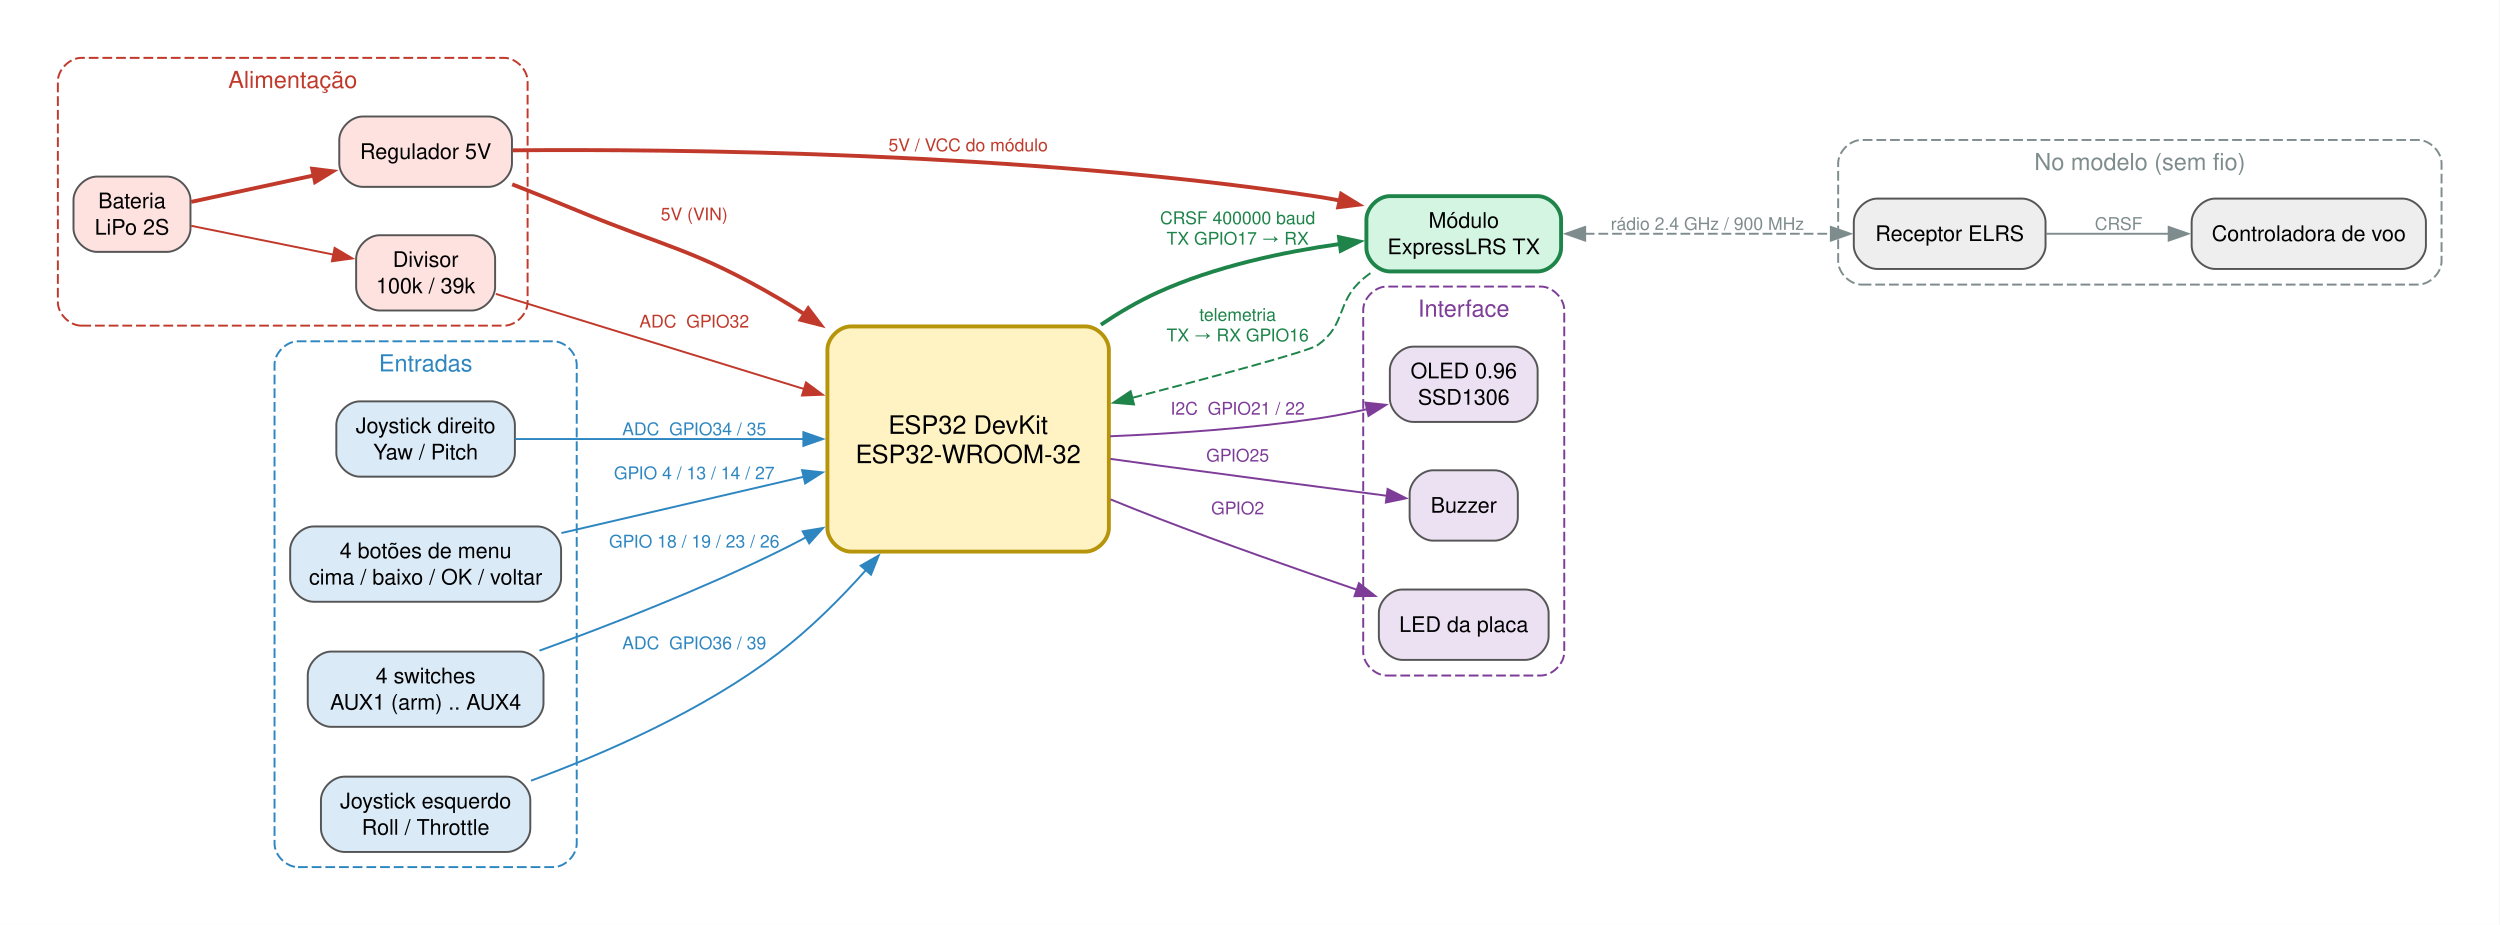
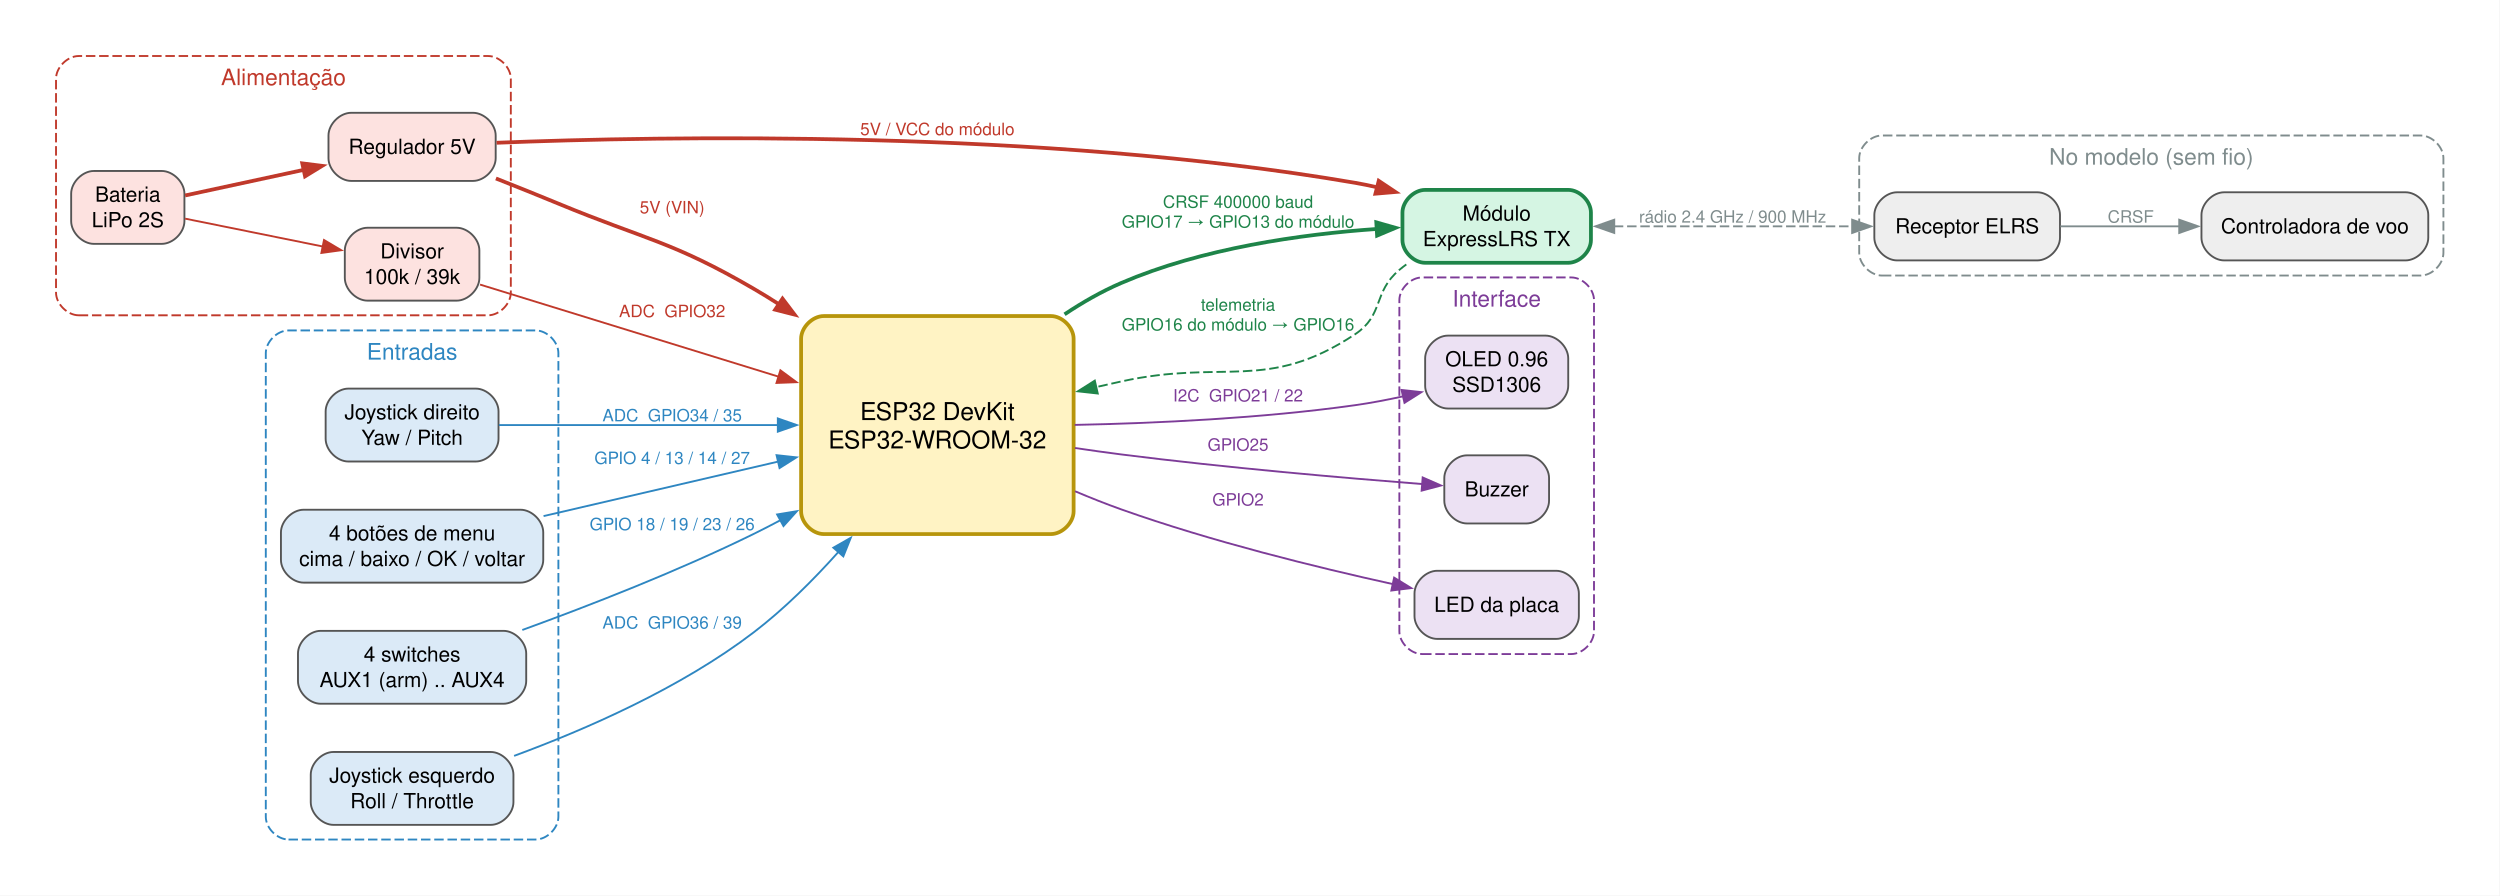
- <svg xmlns="http://www.w3.org/2000/svg" width="1279pt" height="473pt" viewBox="0.00 0.00 1279.00 473.00">
+ <svg xmlns="http://www.w3.org/2000/svg" width="1321pt" height="473pt" viewBox="0.00 0.00 1321.00 473.00">
  <g id="graph0" class="graph" transform="scale(1 1) rotate(0) translate(21.6 451.6)">
-     <polygon fill="white" stroke="none" points="-21.6,21.6 -21.6,-451.6 1257.1,-451.6 1257.1,21.6 -21.6,21.6" />
+     <polygon fill="white" stroke="none" points="-21.6,21.6 -21.6,-451.6 1299.1,-451.6 1299.1,21.6 -21.6,21.6" />
    <g id="clust1" class="cluster">
      <path fill="white" stroke="#c0392b" stroke-dasharray="5,2" d="M20,-285C20,-285 236.32,-285 236.32,-285 242.32,-285 248.32,-291 248.32,-297 248.32,-297 248.32,-410 248.32,-410 248.32,-416 242.32,-422 236.32,-422 236.32,-422 20,-422 20,-422 14,-422 8,-416 8,-410 8,-410 8,-297 8,-297 8,-291 14,-285 20,-285" />
      <text xml:space="preserve" text-anchor="middle" x="128.16" y="-406.6" font-family="Helvetica,sans-Serif" font-size="12.00" fill="#c0392b">Alimentação</text>
    </g>
    <g id="clust2" class="cluster">
      <path fill="white" stroke="#2e86c1" stroke-dasharray="5,2" d="M130.85,-8C130.85,-8 261.45,-8 261.45,-8 267.45,-8 273.45,-14 273.45,-20 273.45,-20 273.45,-265 273.45,-265 273.45,-271 267.45,-277 261.45,-277 261.45,-277 130.85,-277 130.85,-277 124.85,-277 118.85,-271 118.85,-265 118.85,-265 118.85,-20 118.85,-20 118.85,-14 124.85,-8 130.85,-8" />
      <text xml:space="preserve" text-anchor="middle" x="196.15" y="-261.6" font-family="Helvetica,sans-Serif" font-size="12.00" fill="#2e86c1">Entradas</text>
    </g>
    <g id="clust3" class="cluster">
-       <path fill="white" stroke="#7d3c98" stroke-dasharray="5,2" d="M687.82,-106C687.82,-106 766.67,-106 766.67,-106 772.67,-106 778.67,-112 778.67,-118 778.67,-118 778.67,-293 778.67,-293 778.67,-299 772.67,-305 766.67,-305 766.67,-305 687.82,-305 687.82,-305 681.82,-305 675.82,-299 675.82,-293 675.82,-293 675.82,-118 675.82,-118 675.82,-112 681.82,-106 687.82,-106" />
-       <text xml:space="preserve" text-anchor="middle" x="727.25" y="-289.6" font-family="Helvetica,sans-Serif" font-size="12.00" fill="#7d3c98">Interface</text>
+       <path fill="white" stroke="#7d3c98" stroke-dasharray="5,2" d="M729.82,-106C729.82,-106 808.67,-106 808.67,-106 814.67,-106 820.67,-112 820.67,-118 820.67,-118 820.67,-293 820.67,-293 820.67,-299 814.67,-305 808.67,-305 808.67,-305 729.82,-305 729.82,-305 723.82,-305 717.82,-299 717.82,-293 717.82,-293 717.82,-118 717.82,-118 717.82,-112 723.82,-106 729.82,-106" />
+       <text xml:space="preserve" text-anchor="middle" x="769.25" y="-289.6" font-family="Helvetica,sans-Serif" font-size="12.00" fill="#7d3c98">Interface</text>
    </g>
    <g id="clust4" class="cluster">
-       <path fill="white" stroke="#7f8c8d" stroke-dasharray="5,2" d="M930.8,-306C930.8,-306 1215.5,-306 1215.5,-306 1221.5,-306 1227.5,-312 1227.5,-318 1227.5,-318 1227.5,-368 1227.5,-368 1227.5,-374 1221.5,-380 1215.5,-380 1215.5,-380 930.8,-380 930.8,-380 924.8,-380 918.8,-374 918.8,-368 918.8,-368 918.8,-318 918.8,-318 918.8,-312 924.8,-306 930.8,-306" />
-       <text xml:space="preserve" text-anchor="middle" x="1073.15" y="-364.6" font-family="Helvetica,sans-Serif" font-size="12.00" fill="#7f8c8d">No modelo (sem fio)</text>
+       <path fill="white" stroke="#7f8c8d" stroke-dasharray="5,2" d="M972.8,-306C972.8,-306 1257.5,-306 1257.5,-306 1263.5,-306 1269.5,-312 1269.5,-318 1269.5,-318 1269.5,-368 1269.5,-368 1269.5,-374 1263.5,-380 1257.5,-380 1257.5,-380 972.8,-380 972.8,-380 966.8,-380 960.8,-374 960.8,-368 960.8,-368 960.8,-318 960.8,-318 960.8,-312 966.8,-306 972.8,-306" />
+       <text xml:space="preserve" text-anchor="middle" x="1115.15" y="-364.6" font-family="Helvetica,sans-Serif" font-size="12.00" fill="#7f8c8d">No modelo (sem fio)</text>
    </g>
    <g id="node1" class="node">
      <path fill="#fde2e0" stroke="#555555" d="M63.85,-361.26C63.85,-361.26 28,-361.26 28,-361.26 22,-361.26 16,-355.26 16,-349.26 16,-349.26 16,-334.74 16,-334.74 16,-328.74 22,-322.74 28,-322.74 28,-322.74 63.85,-322.74 63.85,-322.74 69.85,-322.74 75.85,-328.74 75.85,-334.74 75.85,-334.74 75.85,-349.26 75.85,-349.26 75.85,-355.26 69.85,-361.26 63.85,-361.26" />
      <text xml:space="preserve" text-anchor="middle" x="45.92" y="-345.05" font-family="Helvetica,sans-Serif" font-size="11.00">Bateria</text>
      <text xml:space="preserve" text-anchor="middle" x="45.92" y="-331.55" font-family="Helvetica,sans-Serif" font-size="11.00">LiPo 2S</text>
    </g>
    <g id="node2" class="node">
      <path fill="#fde2e0" stroke="#555555" d="M228.32,-392C228.32,-392 163.97,-392 163.97,-392 157.97,-392 151.97,-386 151.97,-380 151.97,-380 151.97,-368 151.97,-368 151.97,-362 157.97,-356 163.97,-356 163.97,-356 228.32,-356 228.32,-356 234.32,-356 240.32,-362 240.32,-368 240.32,-368 240.32,-380 240.32,-380 240.32,-386 234.32,-392 228.32,-392" />
      <text xml:space="preserve" text-anchor="middle" x="196.15" y="-370.3" font-family="Helvetica,sans-Serif" font-size="11.00">Regulador 5V</text>
    </g>
    <g id="edge1" class="edge">
      <path fill="none" stroke="#c0392b" stroke-width="2" d="M76.21,-348.32C94.11,-352.19 117.6,-357.26 138.97,-361.87" />
      <polygon fill="#c0392b" stroke="#c0392b" stroke-width="2" points="138.12,-365.27 148.63,-363.96 139.6,-358.43 138.12,-365.27" />
    </g>
    <g id="node3" class="node">
      <path fill="#fde2e0" stroke="#555555" d="M219.7,-331.26C219.7,-331.26 172.6,-331.26 172.6,-331.26 166.6,-331.26 160.6,-325.26 160.6,-319.26 160.6,-319.26 160.6,-304.74 160.6,-304.74 160.6,-298.74 166.6,-292.74 172.6,-292.74 172.6,-292.74 219.7,-292.74 219.7,-292.74 225.7,-292.74 231.7,-298.74 231.7,-304.74 231.7,-304.74 231.7,-319.26 231.7,-319.26 231.7,-325.26 225.7,-331.26 219.7,-331.26" />
      <text xml:space="preserve" text-anchor="middle" x="196.15" y="-315.05" font-family="Helvetica,sans-Serif" font-size="11.00">Divisor</text>
      <text xml:space="preserve" text-anchor="middle" x="196.15" y="-301.55" font-family="Helvetica,sans-Serif" font-size="11.00">100k / 39k</text>
    </g>
    <g id="edge4" class="edge">
      <path fill="none" stroke="#c0392b" d="M76.21,-336.07C96.95,-331.88 125.18,-326.16 148.94,-321.35" />
      <polygon fill="#c0392b" stroke="#c0392b" points="149.6,-324.79 158.71,-319.38 148.21,-317.93 149.6,-324.79" />
    </g>
    <g id="node8" class="node">
      <path fill="#fff3c4" stroke="#b7950b" stroke-width="2" d="M533.7,-284.6C533.7,-284.6 413.7,-284.6 413.7,-284.6 407.7,-284.6 401.7,-278.6 401.7,-272.6 401.7,-272.6 401.7,-181.4 401.7,-181.4 401.7,-175.4 407.7,-169.4 413.7,-169.4 413.7,-169.4 533.7,-169.4 533.7,-169.4 539.7,-169.4 545.7,-175.4 545.7,-181.4 545.7,-181.4 545.7,-272.6 545.7,-272.6 545.7,-278.6 539.7,-284.6 533.7,-284.6" />
      <text xml:space="preserve" text-anchor="middle" x="473.7" y="-229.65" font-family="Helvetica,sans-Serif" font-size="13.00">ESP32 DevKit</text>
      <text xml:space="preserve" text-anchor="middle" x="473.7" y="-214.65" font-family="Helvetica,sans-Serif" font-size="13.00">ESP32-WROOM-32</text>
    </g>
    <g id="edge2" class="edge">
      <path fill="none" stroke="#c0392b" stroke-width="2" d="M240.44,-357.3C251.25,-353.04 262.8,-348.41 273.45,-344 319.7,-324.84 333.44,-324.19 376.7,-299 381.21,-296.38 385.75,-293.58 390.28,-290.66" />
      <polygon fill="#c0392b" stroke="#c0392b" stroke-width="2" points="391.88,-293.8 398.28,-285.35 388.01,-287.97 391.88,-293.8" />
      <text xml:space="preserve" text-anchor="middle" x="333.57" y="-338.87" font-family="Helvetica,sans-Serif" font-size="9.00" fill="#c0392b">5V (VIN)</text>
    </g>
    <g id="node9" class="node">
-       <path fill="#d5f5e3" stroke="#1e8449" stroke-width="2" d="M765.05,-351.26C765.05,-351.26 689.45,-351.26 689.45,-351.26 683.45,-351.26 677.45,-345.26 677.45,-339.26 677.45,-339.26 677.45,-324.74 677.45,-324.74 677.45,-318.74 683.45,-312.74 689.45,-312.74 689.45,-312.74 765.05,-312.74 765.05,-312.74 771.05,-312.74 777.05,-318.74 777.05,-324.74 777.05,-324.74 777.05,-339.26 777.05,-339.26 777.05,-345.26 771.05,-351.26 765.05,-351.26" />
-       <text xml:space="preserve" text-anchor="middle" x="727.25" y="-335.05" font-family="Helvetica,sans-Serif" font-size="11.00">Módulo</text>
-       <text xml:space="preserve" text-anchor="middle" x="727.25" y="-321.55" font-family="Helvetica,sans-Serif" font-size="11.00">ExpressLRS TX</text>
+       <path fill="#d5f5e3" stroke="#1e8449" stroke-width="2" d="M807.05,-351.26C807.05,-351.26 731.45,-351.26 731.45,-351.26 725.45,-351.26 719.45,-345.26 719.45,-339.26 719.45,-339.26 719.45,-324.74 719.45,-324.74 719.45,-318.74 725.45,-312.74 731.45,-312.74 731.45,-312.74 807.05,-312.74 807.05,-312.74 813.05,-312.74 819.05,-318.74 819.05,-324.74 819.05,-324.74 819.05,-339.26 819.05,-339.26 819.05,-345.26 813.05,-351.26 807.05,-351.26" />
+       <text xml:space="preserve" text-anchor="middle" x="769.25" y="-335.05" font-family="Helvetica,sans-Serif" font-size="11.00">Módulo</text>
+       <text xml:space="preserve" text-anchor="middle" x="769.25" y="-321.55" font-family="Helvetica,sans-Serif" font-size="11.00">ExpressLRS TX</text>
    </g>
    <g id="edge3" class="edge">
-       <path fill="none" stroke="#c0392b" stroke-width="2" d="M240.76,-374.7C322.17,-375.38 502.62,-373.83 652.45,-351 656.25,-350.42 660.14,-349.73 664.05,-348.96" />
-       <polygon fill="#c0392b" stroke="#c0392b" stroke-width="2" points="664.52,-352.43 673.55,-346.9 663.04,-345.59 664.52,-352.43" />
-       <text xml:space="preserve" text-anchor="middle" x="473.7" y="-374.23" font-family="Helvetica,sans-Serif" font-size="9.00" fill="#c0392b">5V / VCC do módulo</text>
+       <path fill="none" stroke="#c0392b" stroke-width="2" d="M240.79,-376.16C327.81,-379.64 528.83,-383.46 694.45,-355 698.29,-354.34 702.22,-353.53 706.15,-352.62" />
+       <polygon fill="#c0392b" stroke="#c0392b" stroke-width="2" points="706.92,-356.04 715.74,-350.16 705.18,-349.26 706.92,-356.04" />
+       <text xml:space="preserve" text-anchor="middle" x="473.7" y="-380.2" font-family="Helvetica,sans-Serif" font-size="9.00" fill="#c0392b">5V / VCC do módulo</text>
    </g>
    <g id="edge5" class="edge">
      <path fill="none" stroke="#c0392b" d="M232.05,-301.23C271.54,-289.05 337.24,-268.79 390.02,-252.5" />
      <polygon fill="#c0392b" stroke="#c0392b" points="390.76,-255.94 399.28,-249.65 388.7,-249.25 390.76,-255.94" />
      <text xml:space="preserve" text-anchor="middle" x="333.57" y="-284.03" font-family="Helvetica,sans-Serif" font-size="9.00" fill="#c0392b">ADC  GPIO32</text>
    </g>
    <g id="node4" class="node">
      <path fill="#dbeaf7" stroke="#555555" d="M237.7,-54.26C237.7,-54.26 154.6,-54.26 154.6,-54.26 148.6,-54.26 142.6,-48.26 142.6,-42.26 142.6,-42.26 142.6,-27.74 142.6,-27.74 142.6,-21.74 148.6,-15.74 154.6,-15.74 154.6,-15.74 237.7,-15.74 237.7,-15.74 243.7,-15.74 249.7,-21.74 249.7,-27.74 249.7,-27.74 249.7,-42.26 249.7,-42.26 249.7,-48.26 243.7,-54.26 237.7,-54.26" />
      <text xml:space="preserve" text-anchor="middle" x="196.15" y="-38.05" font-family="Helvetica,sans-Serif" font-size="11.00">Joystick esquerdo</text>
      <text xml:space="preserve" text-anchor="middle" x="196.15" y="-24.55" font-family="Helvetica,sans-Serif" font-size="11.00">Roll / Throttle</text>
    </g>
    <g id="edge6" class="edge">
      <path fill="none" stroke="#2e86c1" d="M250.04,-52.2C287.71,-66.07 338.28,-88.11 376.7,-117.5 392.71,-129.75 408.06,-144.99 421.61,-160.17" />
      <polygon fill="#2e86c1" stroke="#2e86c1" points="418.74,-162.2 427.95,-167.44 424.01,-157.6 418.74,-162.2" />
      <text xml:space="preserve" text-anchor="middle" x="333.57" y="-119.45" font-family="Helvetica,sans-Serif" font-size="9.00" fill="#2e86c1">ADC  GPIO36 / 39</text>
    </g>
    <g id="node5" class="node">
      <path fill="#dbeaf7" stroke="#555555" d="M229.82,-246.26C229.82,-246.26 162.47,-246.26 162.47,-246.26 156.47,-246.26 150.47,-240.26 150.47,-234.26 150.47,-234.26 150.47,-219.74 150.47,-219.74 150.47,-213.74 156.47,-207.74 162.47,-207.74 162.47,-207.74 229.82,-207.74 229.82,-207.74 235.82,-207.74 241.82,-213.74 241.82,-219.74 241.82,-219.74 241.82,-234.26 241.82,-234.26 241.82,-240.26 235.82,-246.26 229.82,-246.26" />
      <text xml:space="preserve" text-anchor="middle" x="196.15" y="-230.05" font-family="Helvetica,sans-Serif" font-size="11.00">Joystick direito</text>
      <text xml:space="preserve" text-anchor="middle" x="196.15" y="-216.55" font-family="Helvetica,sans-Serif" font-size="11.00">Yaw / Pitch</text>
    </g>
    <g id="edge7" class="edge">
      <path fill="none" stroke="#2e86c1" d="M242.04,-227C281.85,-227 341.03,-227 389.48,-227" />
      <polygon fill="#2e86c1" stroke="#2e86c1" points="389.4,-230.5 399.4,-227 389.4,-223.5 389.4,-230.5" />
      <text xml:space="preserve" text-anchor="middle" x="333.57" y="-228.95" font-family="Helvetica,sans-Serif" font-size="9.00" fill="#2e86c1">ADC  GPIO34 / 35</text>
    </g>
    <g id="node6" class="node">
      <path fill="#dbeaf7" stroke="#555555" d="M253.45,-182.26C253.45,-182.26 138.85,-182.26 138.85,-182.26 132.85,-182.26 126.85,-176.26 126.85,-170.26 126.85,-170.26 126.85,-155.74 126.85,-155.74 126.85,-149.74 132.85,-143.74 138.85,-143.74 138.85,-143.74 253.45,-143.74 253.45,-143.74 259.45,-143.74 265.45,-149.74 265.45,-155.74 265.45,-155.74 265.45,-170.26 265.45,-170.26 265.45,-176.26 259.45,-182.26 253.45,-182.26" />
      <text xml:space="preserve" text-anchor="middle" x="196.15" y="-166.05" font-family="Helvetica,sans-Serif" font-size="11.00">4 botões de menu</text>
      <text xml:space="preserve" text-anchor="middle" x="196.15" y="-152.55" font-family="Helvetica,sans-Serif" font-size="11.00">cima / baixo / OK / voltar</text>
    </g>
    <g id="edge8" class="edge">
      <path fill="none" stroke="#2e86c1" d="M265.62,-178.9C303.21,-187.63 350.1,-198.52 389.76,-207.74" />
      <polygon fill="#2e86c1" stroke="#2e86c1" points="388.73,-211.09 399.26,-209.94 390.31,-204.27 388.73,-211.09" />
      <text xml:space="preserve" text-anchor="middle" x="333.57" y="-206.42" font-family="Helvetica,sans-Serif" font-size="9.00" fill="#2e86c1">GPIO 4 / 13 / 14 / 27</text>
    </g>
    <g id="node7" class="node">
      <path fill="#dbeaf7" stroke="#555555" d="M244.45,-118.26C244.45,-118.26 147.85,-118.26 147.85,-118.26 141.85,-118.26 135.85,-112.26 135.85,-106.26 135.85,-106.26 135.85,-91.74 135.85,-91.74 135.85,-85.74 141.85,-79.74 147.85,-79.74 147.85,-79.74 244.45,-79.74 244.45,-79.74 250.45,-79.74 256.45,-85.74 256.45,-91.74 256.45,-91.74 256.45,-106.26 256.45,-106.26 256.45,-112.26 250.45,-118.26 244.45,-118.26" />
      <text xml:space="preserve" text-anchor="middle" x="196.15" y="-102.05" font-family="Helvetica,sans-Serif" font-size="11.00">4 switches</text>
      <text xml:space="preserve" text-anchor="middle" x="196.15" y="-88.55" font-family="Helvetica,sans-Serif" font-size="11.00">AUX1 (arm) .. AUX4</text>
    </g>
    <g id="edge9" class="edge">
      <path fill="none" stroke="#2e86c1" d="M254.39,-118.72C290.18,-131.73 336.88,-149.92 376.7,-169.5 381.41,-171.82 386.2,-174.28 390.99,-176.84" />
      <polygon fill="#2e86c1" stroke="#2e86c1" points="389.03,-179.76 399.48,-181.49 392.39,-173.62 389.03,-179.76" />
      <text xml:space="preserve" text-anchor="middle" x="333.57" y="-171.45" font-family="Helvetica,sans-Serif" font-size="9.00" fill="#2e86c1">GPIO 18 / 19 / 23 / 26</text>
    </g>
    <g id="edge10" class="edge">
-       <path fill="none" stroke="#1e8449" stroke-width="2" d="M541.63,-285.48C550.97,-291.76 560.79,-297.49 570.7,-302 599.92,-315.29 634.84,-322.7 664.17,-326.83" />
-       <polygon fill="#1e8449" stroke="#1e8449" stroke-width="2" points="663.43,-330.26 673.79,-328.06 664.32,-323.32 663.43,-330.26" />
-       <text xml:space="preserve" text-anchor="middle" x="611.57" y="-336.93" font-family="Helvetica,sans-Serif" font-size="9.00" fill="#1e8449">CRSF 400000 baud</text>
-       <text xml:space="preserve" text-anchor="middle" x="611.57" y="-326.43" font-family="Helvetica,sans-Serif" font-size="9.00" fill="#1e8449">TX GPIO17 → RX</text>
+       <path fill="none" stroke="#1e8449" stroke-width="2" d="M540.91,-285.5C550.45,-291.86 560.5,-297.6 570.7,-302 613.58,-320.48 665.99,-327.82 706.04,-330.63" />
+       <polygon fill="#1e8449" stroke="#1e8449" stroke-width="2" points="705.64,-334.11 715.83,-331.22 706.06,-327.12 705.64,-334.11" />
+       <text xml:space="preserve" text-anchor="middle" x="632.57" y="-341.8" font-family="Helvetica,sans-Serif" font-size="9.00" fill="#1e8449">CRSF 400000 baud</text>
+       <text xml:space="preserve" text-anchor="middle" x="632.57" y="-331.3" font-family="Helvetica,sans-Serif" font-size="9.00" fill="#1e8449">GPIO17 → GPIO13 do módulo</text>
    </g>
    <g id="node10" class="node">
-       <path fill="#ece1f3" stroke="#555555" d="M753.05,-274.26C753.05,-274.26 701.45,-274.26 701.45,-274.26 695.45,-274.26 689.45,-268.26 689.45,-262.26 689.45,-262.26 689.45,-247.74 689.45,-247.74 689.45,-241.74 695.45,-235.74 701.45,-235.74 701.45,-235.74 753.05,-235.74 753.05,-235.74 759.05,-235.74 765.05,-241.74 765.05,-247.74 765.05,-247.74 765.05,-262.26 765.05,-262.26 765.05,-268.26 759.05,-274.26 753.05,-274.26" />
-       <text xml:space="preserve" text-anchor="middle" x="727.25" y="-258.05" font-family="Helvetica,sans-Serif" font-size="11.00">OLED 0.96</text>
-       <text xml:space="preserve" text-anchor="middle" x="727.25" y="-244.55" font-family="Helvetica,sans-Serif" font-size="11.00">SSD1306</text>
+       <path fill="#ece1f3" stroke="#555555" d="M795.05,-274.26C795.05,-274.26 743.45,-274.26 743.45,-274.26 737.45,-274.26 731.45,-268.26 731.45,-262.26 731.45,-262.26 731.45,-247.74 731.45,-247.74 731.45,-241.74 737.45,-235.74 743.45,-235.74 743.45,-235.74 795.05,-235.74 795.05,-235.74 801.05,-235.74 807.05,-241.74 807.05,-247.74 807.05,-247.74 807.05,-262.26 807.05,-262.26 807.05,-268.26 801.05,-274.26 795.05,-274.26" />
+       <text xml:space="preserve" text-anchor="middle" x="769.25" y="-258.05" font-family="Helvetica,sans-Serif" font-size="11.00">OLED 0.96</text>
+       <text xml:space="preserve" text-anchor="middle" x="769.25" y="-244.55" font-family="Helvetica,sans-Serif" font-size="11.00">SSD1306</text>
    </g>
    <g id="edge14" class="edge">
-       <path fill="none" stroke="#7d3c98" d="M546.34,-228.4C578.86,-229.76 617.74,-232.4 652.45,-237.5 660.69,-238.71 669.36,-240.39 677.75,-242.24" />
-       <polygon fill="#7d3c98" stroke="#7d3c98" points="676.94,-245.64 687.48,-244.48 678.52,-238.82 676.94,-245.64" />
-       <text xml:space="preserve" text-anchor="middle" x="611.57" y="-239.45" font-family="Helvetica,sans-Serif" font-size="9.00" fill="#7d3c98">I2C  GPIO21 / 22</text>
+       <path fill="none" stroke="#7d3c98" d="M546.27,-227.08C589.39,-227.96 645.28,-230.56 694.45,-237.5 702.7,-238.66 711.37,-240.32 719.76,-242.16" />
+       <polygon fill="#7d3c98" stroke="#7d3c98" points="718.96,-245.56 729.49,-244.4 720.53,-238.74 718.96,-245.56" />
+       <text xml:space="preserve" text-anchor="middle" x="632.57" y="-239.45" font-family="Helvetica,sans-Serif" font-size="9.00" fill="#7d3c98">I2C  GPIO21 / 22</text>
    </g>
    <g id="node11" class="node">
-       <path fill="#ece1f3" stroke="#555555" d="M742.92,-211C742.92,-211 711.57,-211 711.57,-211 705.57,-211 699.57,-205 699.57,-199 699.57,-199 699.57,-187 699.57,-187 699.57,-181 705.57,-175 711.57,-175 711.57,-175 742.92,-175 742.92,-175 748.92,-175 754.92,-181 754.92,-187 754.92,-187 754.92,-199 754.92,-199 754.92,-205 748.92,-211 742.92,-211" />
-       <text xml:space="preserve" text-anchor="middle" x="727.25" y="-189.3" font-family="Helvetica,sans-Serif" font-size="11.00">Buzzer</text>
+       <path fill="#ece1f3" stroke="#555555" d="M784.92,-211C784.92,-211 753.57,-211 753.57,-211 747.57,-211 741.57,-205 741.57,-199 741.57,-199 741.57,-187 741.57,-187 741.57,-181 747.57,-175 753.57,-175 753.57,-175 784.92,-175 784.92,-175 790.92,-175 796.92,-181 796.92,-187 796.92,-187 796.92,-199 796.92,-199 796.92,-205 790.92,-211 784.92,-211" />
+       <text xml:space="preserve" text-anchor="middle" x="769.25" y="-189.3" font-family="Helvetica,sans-Serif" font-size="11.00">Buzzer</text>
    </g>
    <g id="edge15" class="edge">
-       <path fill="none" stroke="#7d3c98" d="M546.51,-216.83C554.67,-215.7 562.86,-214.57 570.7,-213.5 610.67,-208.06 656.44,-202.05 687.94,-197.96" />
-       <polygon fill="#7d3c98" stroke="#7d3c98" points="688.3,-201.44 697.76,-196.68 687.4,-194.5 688.3,-201.44" />
-       <text xml:space="preserve" text-anchor="middle" x="611.57" y="-215.45" font-family="Helvetica,sans-Serif" font-size="9.00" fill="#7d3c98">GPIO25</text>
+       <path fill="none" stroke="#7d3c98" d="M546.44,-214.88C554.61,-213.66 562.83,-212.5 570.7,-211.5 625.94,-204.46 690.19,-198.94 730.04,-195.82" />
+       <polygon fill="#7d3c98" stroke="#7d3c98" points="730.14,-199.32 739.84,-195.06 729.6,-192.34 730.14,-199.32" />
+       <text xml:space="preserve" text-anchor="middle" x="632.57" y="-213.45" font-family="Helvetica,sans-Serif" font-size="9.00" fill="#7d3c98">GPIO25</text>
    </g>
    <g id="node12" class="node">
-       <path fill="#ece1f3" stroke="#555555" d="M758.67,-150C758.67,-150 695.82,-150 695.82,-150 689.82,-150 683.82,-144 683.82,-138 683.82,-138 683.82,-126 683.82,-126 683.82,-120 689.82,-114 695.82,-114 695.82,-114 758.67,-114 758.67,-114 764.67,-114 770.67,-120 770.67,-126 770.67,-126 770.67,-138 770.67,-138 770.67,-144 764.67,-150 758.67,-150" />
-       <text xml:space="preserve" text-anchor="middle" x="727.25" y="-128.3" font-family="Helvetica,sans-Serif" font-size="11.00">LED da placa</text>
+       <path fill="#ece1f3" stroke="#555555" d="M800.67,-150C800.67,-150 737.82,-150 737.82,-150 731.82,-150 725.82,-144 725.82,-138 725.82,-138 725.82,-126 725.82,-126 725.82,-120 731.82,-114 737.82,-114 737.82,-114 800.67,-114 800.67,-114 806.67,-114 812.67,-120 812.67,-126 812.67,-126 812.67,-138 812.67,-138 812.67,-144 806.67,-150 800.67,-150" />
+       <text xml:space="preserve" text-anchor="middle" x="769.25" y="-128.3" font-family="Helvetica,sans-Serif" font-size="11.00">LED da placa</text>
    </g>
    <g id="edge16" class="edge">
-       <path fill="none" stroke="#7d3c98" d="M546.58,-196.1C554.69,-192.79 562.85,-189.53 570.7,-186.5 604.35,-173.52 642.56,-160.12 672.69,-149.85" />
-       <polygon fill="#7d3c98" stroke="#7d3c98" points="673.63,-153.22 681.97,-146.7 671.38,-146.6 673.63,-153.22" />
-       <text xml:space="preserve" text-anchor="middle" x="611.57" y="-188.45" font-family="Helvetica,sans-Serif" font-size="9.00" fill="#7d3c98">GPIO2</text>
+       <path fill="none" stroke="#7d3c98" d="M546.45,-192.02C554.54,-188.59 562.74,-185.34 570.7,-182.5 618.3,-165.55 674.24,-151.8 714.42,-142.95" />
+       <polygon fill="#7d3c98" stroke="#7d3c98" points="715.06,-146.39 724.09,-140.85 713.58,-139.55 715.06,-146.39" />
+       <text xml:space="preserve" text-anchor="middle" x="632.57" y="-184.45" font-family="Helvetica,sans-Serif" font-size="9.00" fill="#7d3c98">GPIO2</text>
    </g>
    <g id="edge11" class="edge">
-       <path fill="none" stroke="#1e8449" stroke-dasharray="5,2" d="M679.5,-311.87C678.23,-310.95 677,-309.99 675.82,-309 661.78,-297.21 667.42,-285.6 652.45,-275 648.18,-271.98 601.77,-259.49 557.44,-248.01" />
-       <polygon fill="#1e8449" stroke="#1e8449" points="558.57,-244.68 548.01,-245.57 556.82,-251.46 558.57,-244.68" />
-       <text xml:space="preserve" text-anchor="middle" x="611.57" y="-287.45" font-family="Helvetica,sans-Serif" font-size="9.00" fill="#1e8449">telemetria</text>
-       <text xml:space="preserve" text-anchor="middle" x="611.57" y="-276.95" font-family="Helvetica,sans-Serif" font-size="9.00" fill="#1e8449">TX → RX GPIO16</text>
+       <path fill="none" stroke="#1e8449" stroke-dasharray="5,2" d="M721.5,-311.87C720.23,-310.95 719,-309.99 717.82,-309 703.78,-297.21 709.75,-285.11 694.45,-275 647.64,-244.07 625.49,-262.09 570.7,-250 566.4,-249.05 561.99,-248.06 557.55,-247.05" />
+       <polygon fill="#1e8449" stroke="#1e8449" points="558.46,-243.66 547.93,-244.83 556.89,-250.49 558.46,-243.66" />
+       <text xml:space="preserve" text-anchor="middle" x="632.57" y="-287.45" font-family="Helvetica,sans-Serif" font-size="9.00" fill="#1e8449">telemetria</text>
+       <text xml:space="preserve" text-anchor="middle" x="632.57" y="-276.95" font-family="Helvetica,sans-Serif" font-size="9.00" fill="#1e8449">GPIO16 do módulo → GPIO16</text>
    </g>
    <g id="node13" class="node">
-       <path fill="#eeeeee" stroke="#555555" d="M1012.9,-350C1012.9,-350 938.8,-350 938.8,-350 932.8,-350 926.8,-344 926.8,-338 926.8,-338 926.8,-326 926.8,-326 926.8,-320 932.8,-314 938.8,-314 938.8,-314 1012.9,-314 1012.9,-314 1018.9,-314 1024.9,-320 1024.9,-326 1024.9,-326 1024.9,-338 1024.9,-338 1024.9,-344 1018.9,-350 1012.9,-350" />
-       <text xml:space="preserve" text-anchor="middle" x="975.85" y="-328.3" font-family="Helvetica,sans-Serif" font-size="11.00">Receptor ELRS</text>
+       <path fill="#eeeeee" stroke="#555555" d="M1054.9,-350C1054.9,-350 980.8,-350 980.8,-350 974.8,-350 968.8,-344 968.8,-338 968.8,-338 968.8,-326 968.8,-326 968.8,-320 974.8,-314 980.8,-314 980.8,-314 1054.9,-314 1054.9,-314 1060.9,-314 1066.9,-320 1066.9,-326 1066.9,-326 1066.9,-338 1066.9,-338 1066.9,-344 1060.9,-350 1054.9,-350" />
+       <text xml:space="preserve" text-anchor="middle" x="1017.85" y="-328.3" font-family="Helvetica,sans-Serif" font-size="11.00">Receptor ELRS</text>
    </g>
    <g id="edge12" class="edge">
-       <path fill="none" stroke="#7f8c8d" stroke-dasharray="5,2" d="M789.15,-332C827.56,-332 876.94,-332 915.12,-332" />
-       <polygon fill="#7f8c8d" stroke="#7f8c8d" points="789.37,-328.5 779.37,-332 789.37,-335.5 789.37,-328.5" />
-       <polygon fill="#7f8c8d" stroke="#7f8c8d" points="915.07,-335.5 925.07,-332 915.07,-328.5 915.07,-335.5" />
-       <text xml:space="preserve" text-anchor="middle" x="851.92" y="-333.95" font-family="Helvetica,sans-Serif" font-size="9.00" fill="#7f8c8d">rádio 2.4 GHz / 900 MHz</text>
+       <path fill="none" stroke="#7f8c8d" stroke-dasharray="5,2" d="M831.15,-332C869.56,-332 918.94,-332 957.12,-332" />
+       <polygon fill="#7f8c8d" stroke="#7f8c8d" points="831.37,-328.5 821.37,-332 831.37,-335.5 831.37,-328.5" />
+       <polygon fill="#7f8c8d" stroke="#7f8c8d" points="957.07,-335.5 967.07,-332 957.07,-328.5 957.07,-335.5" />
+       <text xml:space="preserve" text-anchor="middle" x="893.92" y="-333.95" font-family="Helvetica,sans-Serif" font-size="9.00" fill="#7f8c8d">rádio 2.4 GHz / 900 MHz</text>
    </g>
    <g id="node14" class="node">
-       <path fill="#eeeeee" stroke="#555555" d="M1207.5,-350C1207.5,-350 1111.65,-350 1111.65,-350 1105.65,-350 1099.65,-344 1099.65,-338 1099.65,-338 1099.65,-326 1099.65,-326 1099.65,-320 1105.65,-314 1111.65,-314 1111.65,-314 1207.5,-314 1207.5,-314 1213.5,-314 1219.5,-320 1219.5,-326 1219.5,-326 1219.5,-338 1219.5,-338 1219.5,-344 1213.5,-350 1207.5,-350" />
-       <text xml:space="preserve" text-anchor="middle" x="1159.57" y="-328.3" font-family="Helvetica,sans-Serif" font-size="11.00">Controladora de voo</text>
+       <path fill="#eeeeee" stroke="#555555" d="M1249.5,-350C1249.5,-350 1153.65,-350 1153.65,-350 1147.65,-350 1141.65,-344 1141.65,-338 1141.65,-338 1141.65,-326 1141.65,-326 1141.65,-320 1147.65,-314 1153.65,-314 1153.65,-314 1249.5,-314 1249.5,-314 1255.5,-314 1261.5,-320 1261.5,-326 1261.5,-326 1261.5,-338 1261.5,-338 1261.5,-344 1255.5,-350 1249.5,-350" />
+       <text xml:space="preserve" text-anchor="middle" x="1201.57" y="-328.3" font-family="Helvetica,sans-Serif" font-size="11.00">Controladora de voo</text>
    </g>
    <g id="edge13" class="edge">
-       <path fill="none" stroke="#7f8c8d" d="M1025.07,-332C1044.32,-332 1066.88,-332 1087.91,-332" />
-       <polygon fill="#7f8c8d" stroke="#7f8c8d" points="1087.9,-335.5 1097.9,-332 1087.9,-328.5 1087.9,-335.5" />
-       <text xml:space="preserve" text-anchor="middle" x="1062.27" y="-333.95" font-family="Helvetica,sans-Serif" font-size="9.00" fill="#7f8c8d">CRSF</text>
+       <path fill="none" stroke="#7f8c8d" d="M1067.07,-332C1086.32,-332 1108.88,-332 1129.91,-332" />
+       <polygon fill="#7f8c8d" stroke="#7f8c8d" points="1129.9,-335.5 1139.9,-332 1129.9,-328.5 1129.9,-335.5" />
+       <text xml:space="preserve" text-anchor="middle" x="1104.27" y="-333.95" font-family="Helvetica,sans-Serif" font-size="9.00" fill="#7f8c8d">CRSF</text>
    </g>
  </g>
</svg>
